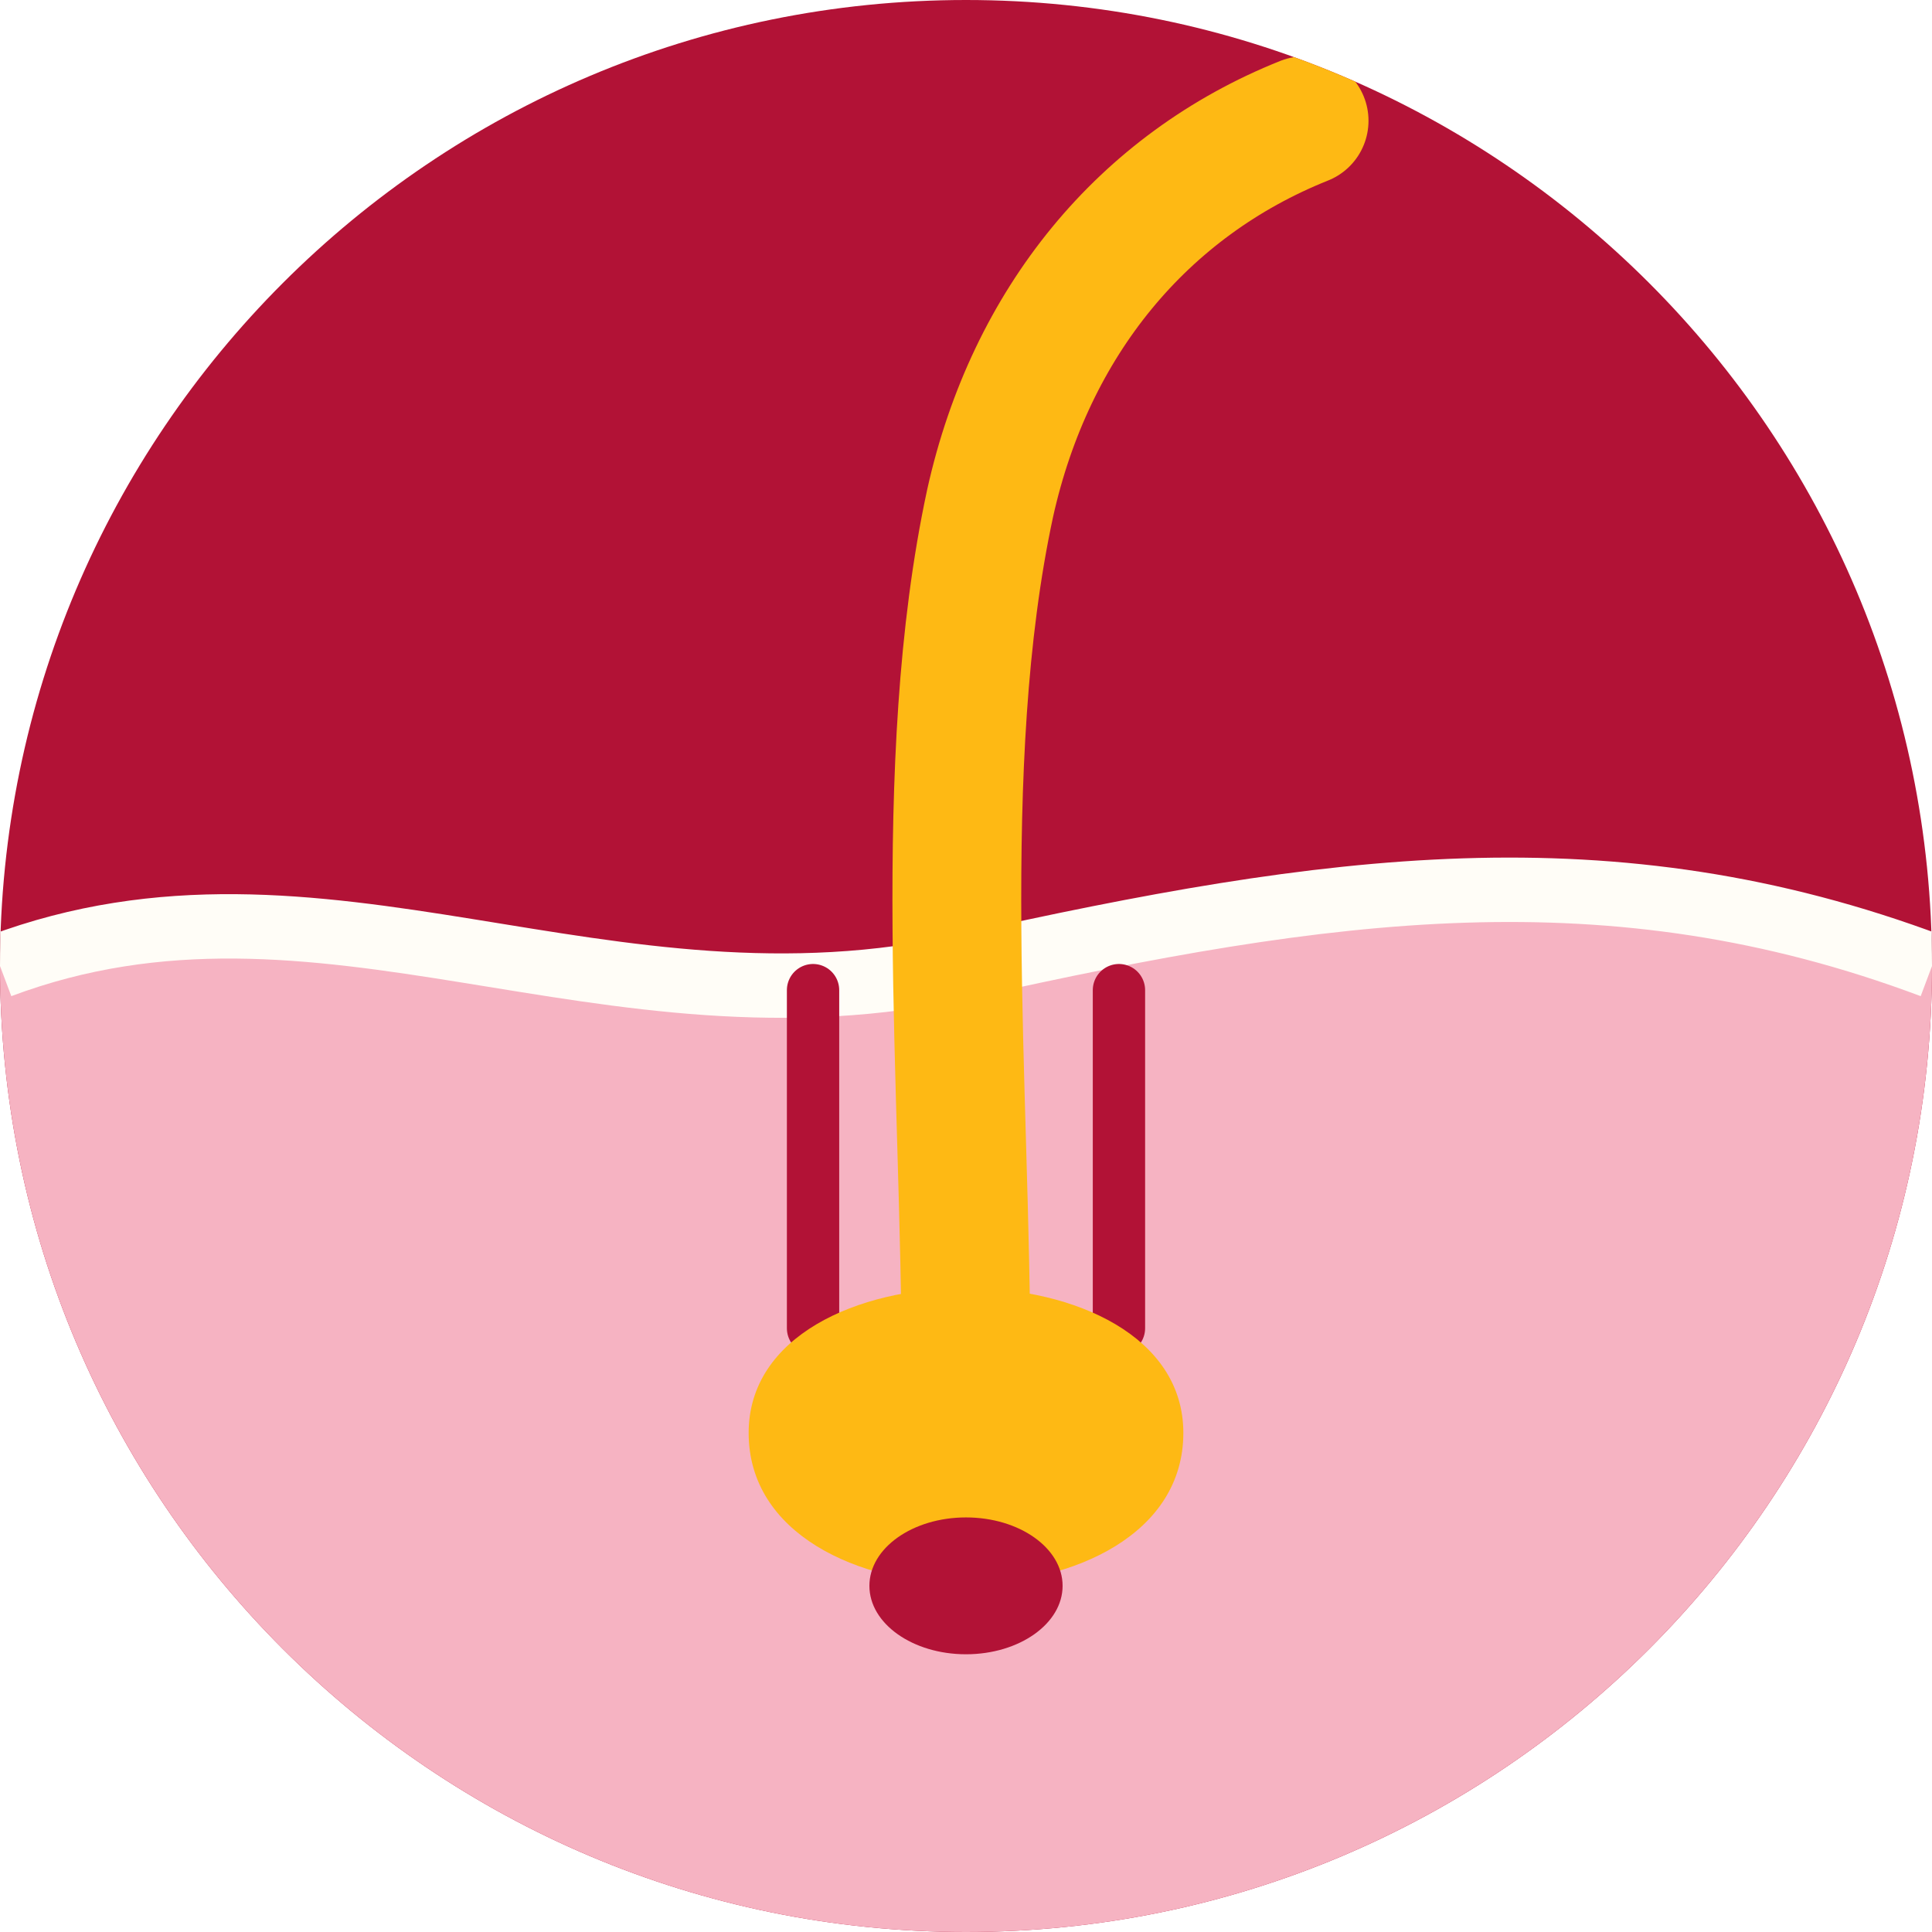
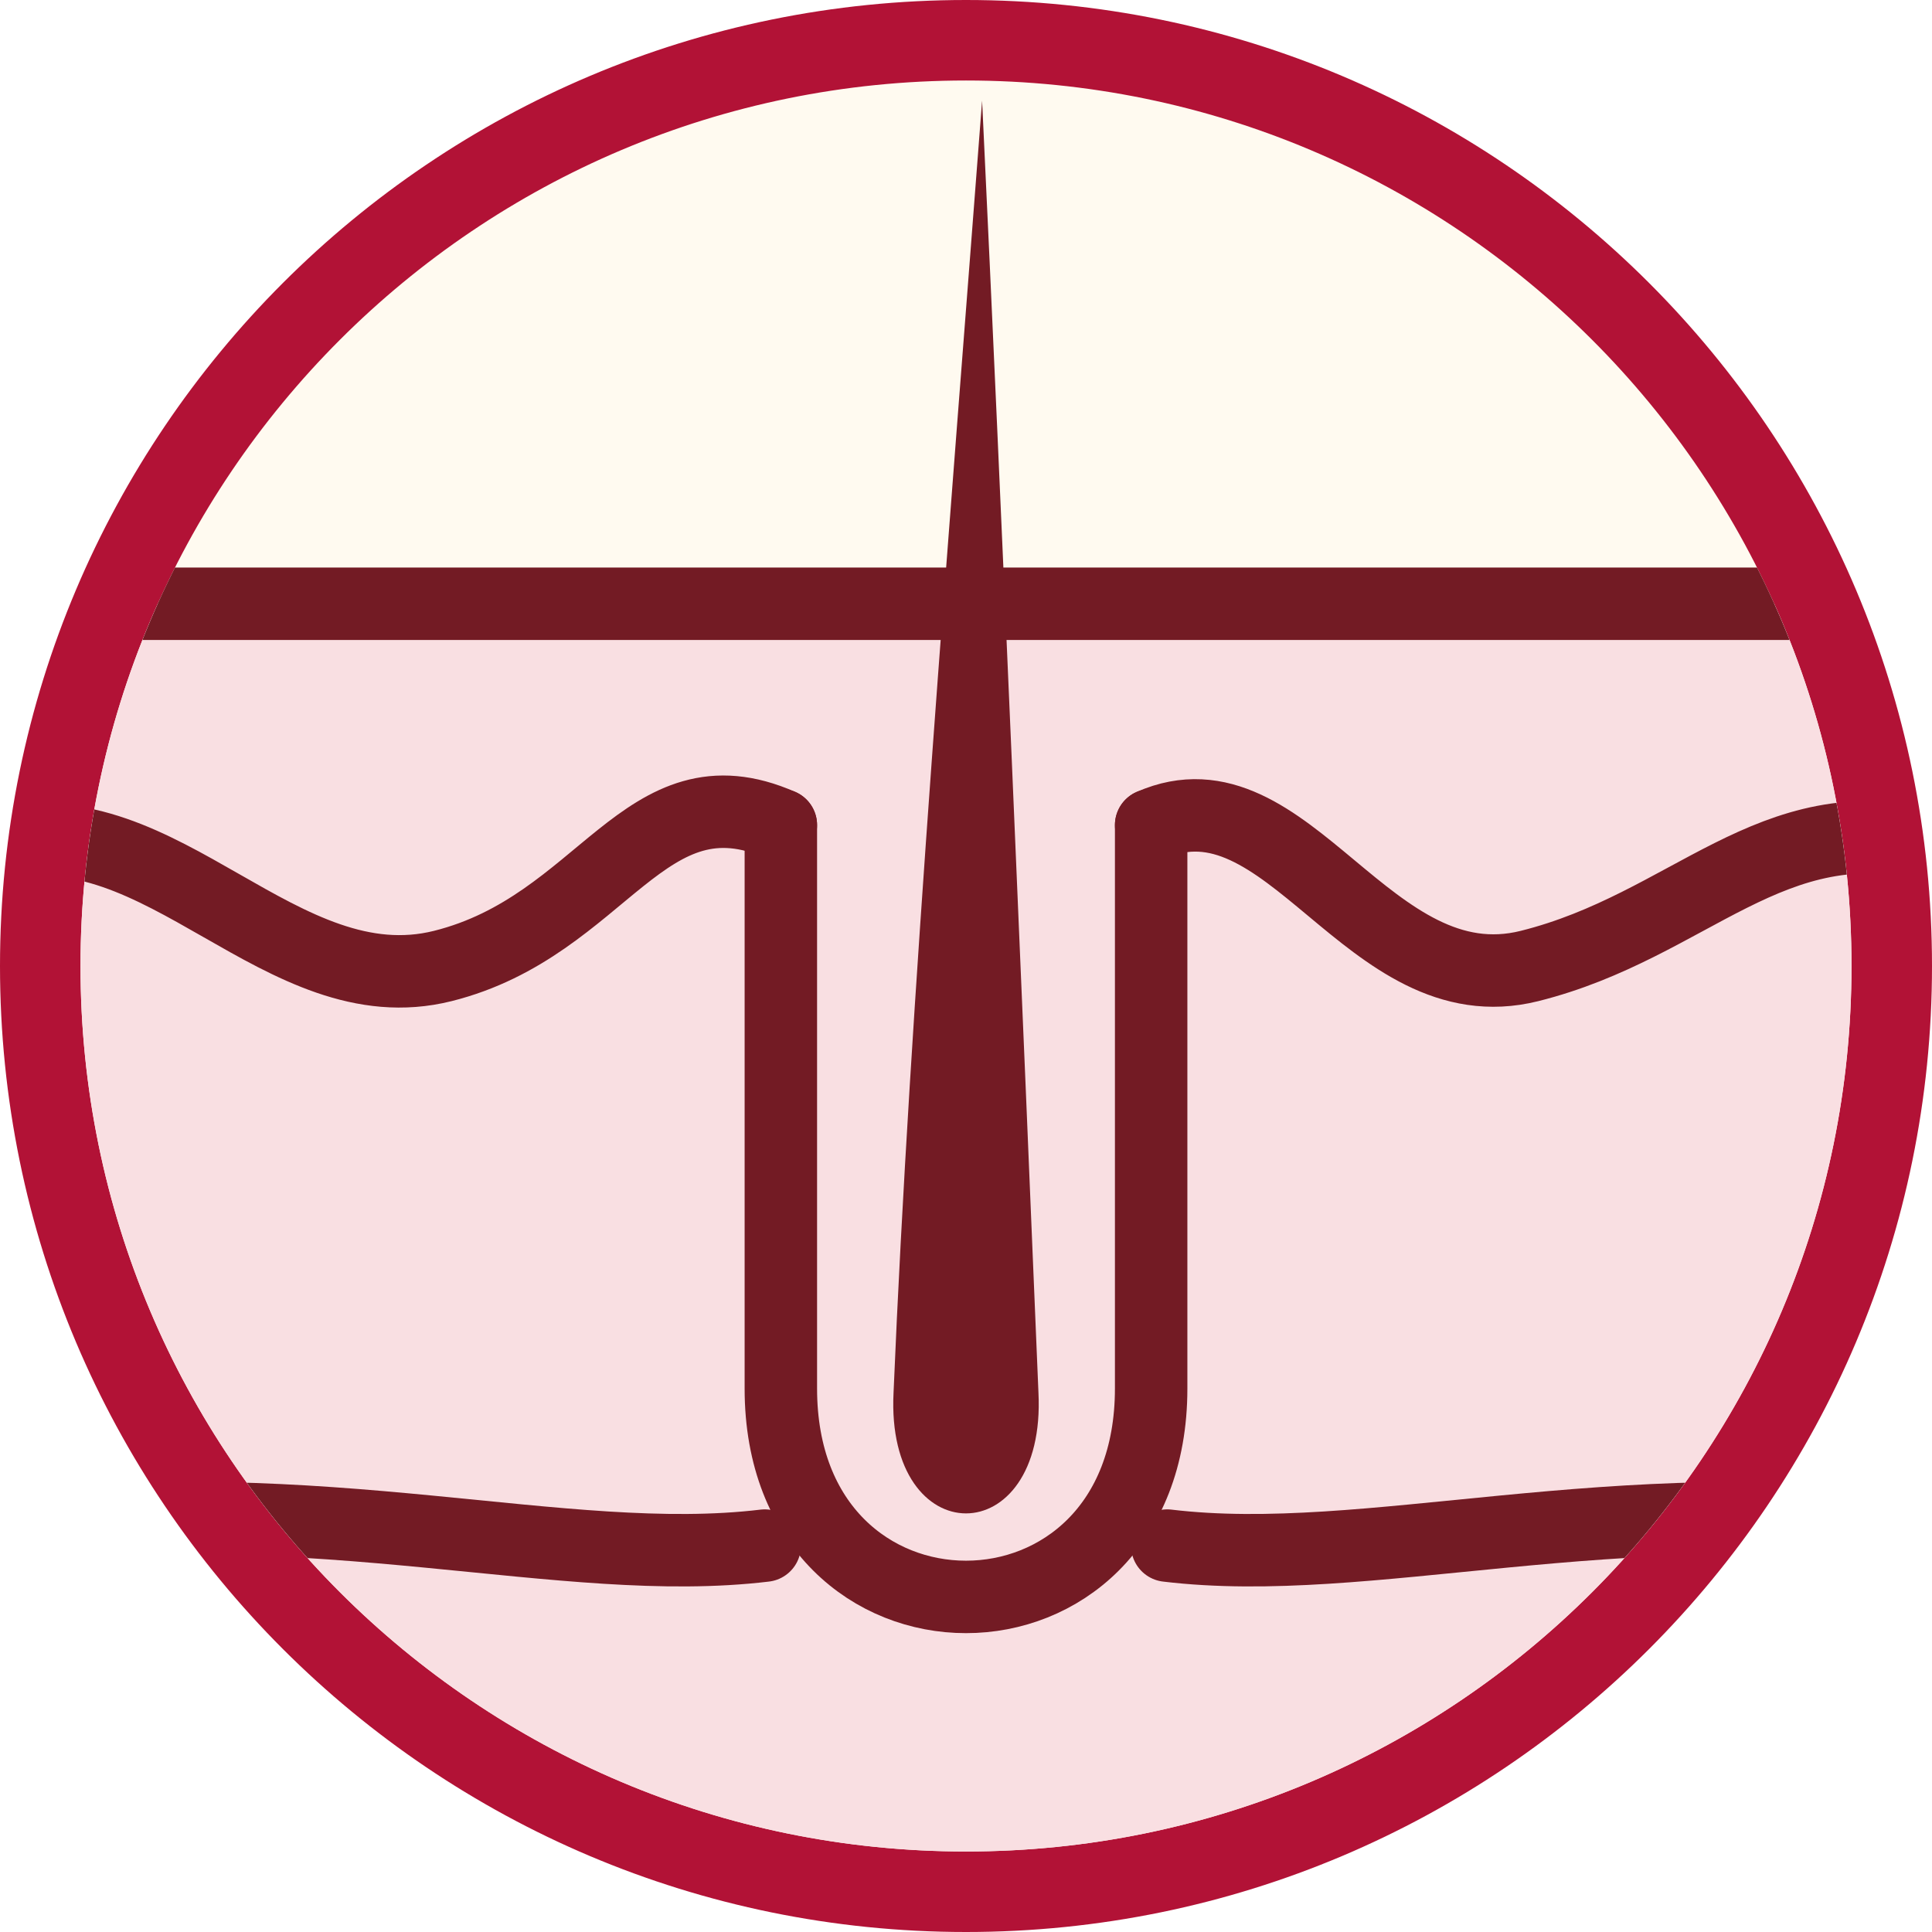
<svg xmlns="http://www.w3.org/2000/svg" viewBox="0 0 48 48">
  <defs>
    <clipPath id="c">
-       <circle cx="24" cy="24" r="24" />
+       <circle cx="24" cy="24" r="22" />
    </clipPath>
  </defs>
-   <circle cx="24" cy="24" r="24" fill="#b21236" />
-   <g clip-path="url(#c)">
-     <g transform="translate(0 -3)">
-       <path d="M0 27 C8 24 15 29 24 27 S40 24 48 27 V52 H0 Z" fill="#f6b3c2" />
-       <path d="M0 27 C8 24 15 29 24 27 S40 24 48 27" fill="none" stroke="#fffdf7" stroke-width="1.6" />
-       <path d="M20.2 27.6 V36 M27.8 27.6 V36" stroke="#b21236" stroke-width="1.3" stroke-linecap="round" />
-       <path d="M18.6 38.6 C18.6 33.8 29.4 33.8 29.4 38.6 C29.4 43.6 18.6 43.6 18.6 38.6 Z" fill="#feb914" />
-       <ellipse cx="24" cy="42.4" rx="2.4" ry="1.7" fill="#b21236" />
-       <path d="M24 37 C24 30 23.2 22 24.6 15.5 C25.6 11 28.4 7.6 32.4 6" fill="none" stroke="#feb914" stroke-width="3.2" stroke-linecap="round" />
-     </g>
+   <circle cx="24" cy="24" r="23" fill="#fffaf0" stroke="#b21236" stroke-width="2" />
+   <g clip-path="url(#c)" fill="none" stroke="#731b24" stroke-width="1.8" stroke-linecap="round" stroke-linejoin="round">
+     <rect y="15" width="48" height="33" fill="#f9dfe2" stroke="none" />
+     <path d="M0 15 H48" />
+     <path d="M0 21 C4 20 7 25 11 24 S16 19 19.4 20.5 M28.6 20.5 C32 19 34 25 38 24 S44 20 48 21" />
+     <path d="M19.4 20.5 V34.5 C19.4 41.4 28.6 41.4 28.6 34.5 V20.5" />
+     <path d="M24.4 2.5 C23.6 13 22.6 25 22.2 34.6 C22 38.6 26 38.6 25.8 34.6 C25.4 25 24.9 13 24.4 2.5 Z" fill="#731b24" stroke="none" />
+     <path d="M0 38 C8 37 14 39 19 38.4 M29 38.4 C34 39 40 37 48 38" />
  </g>
</svg>
